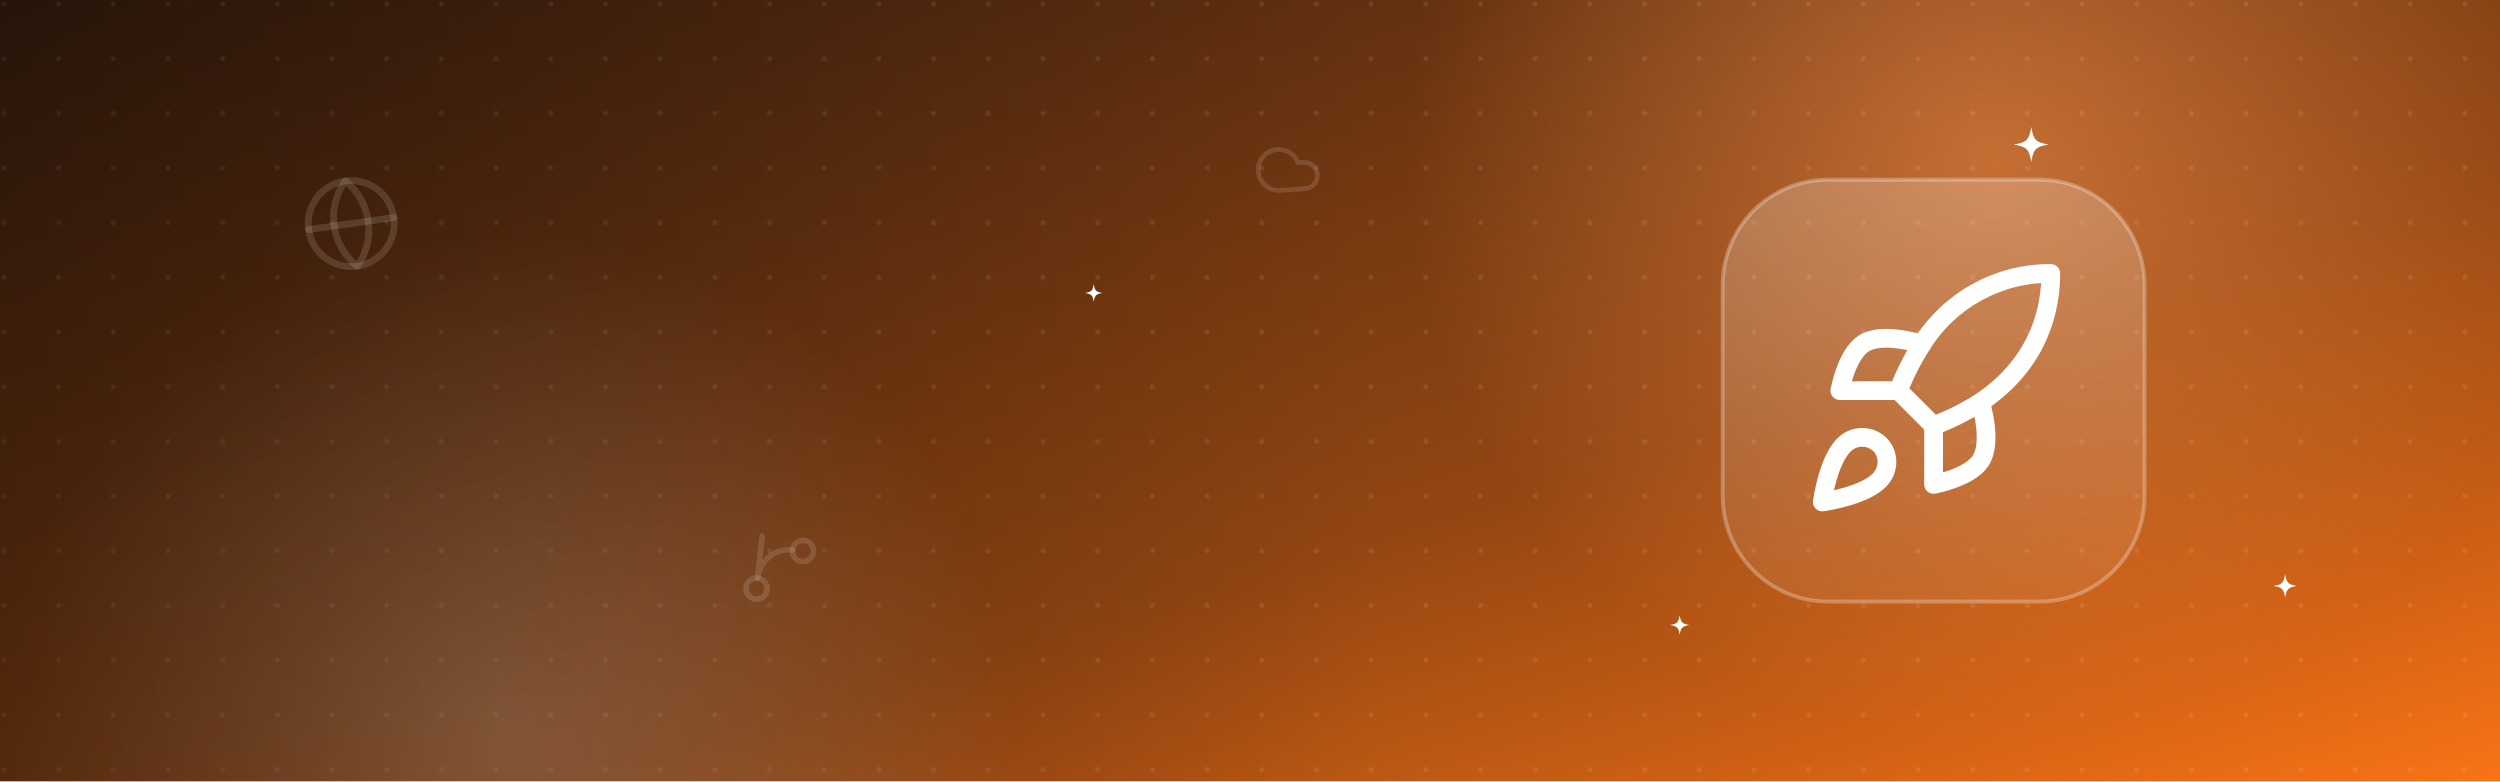
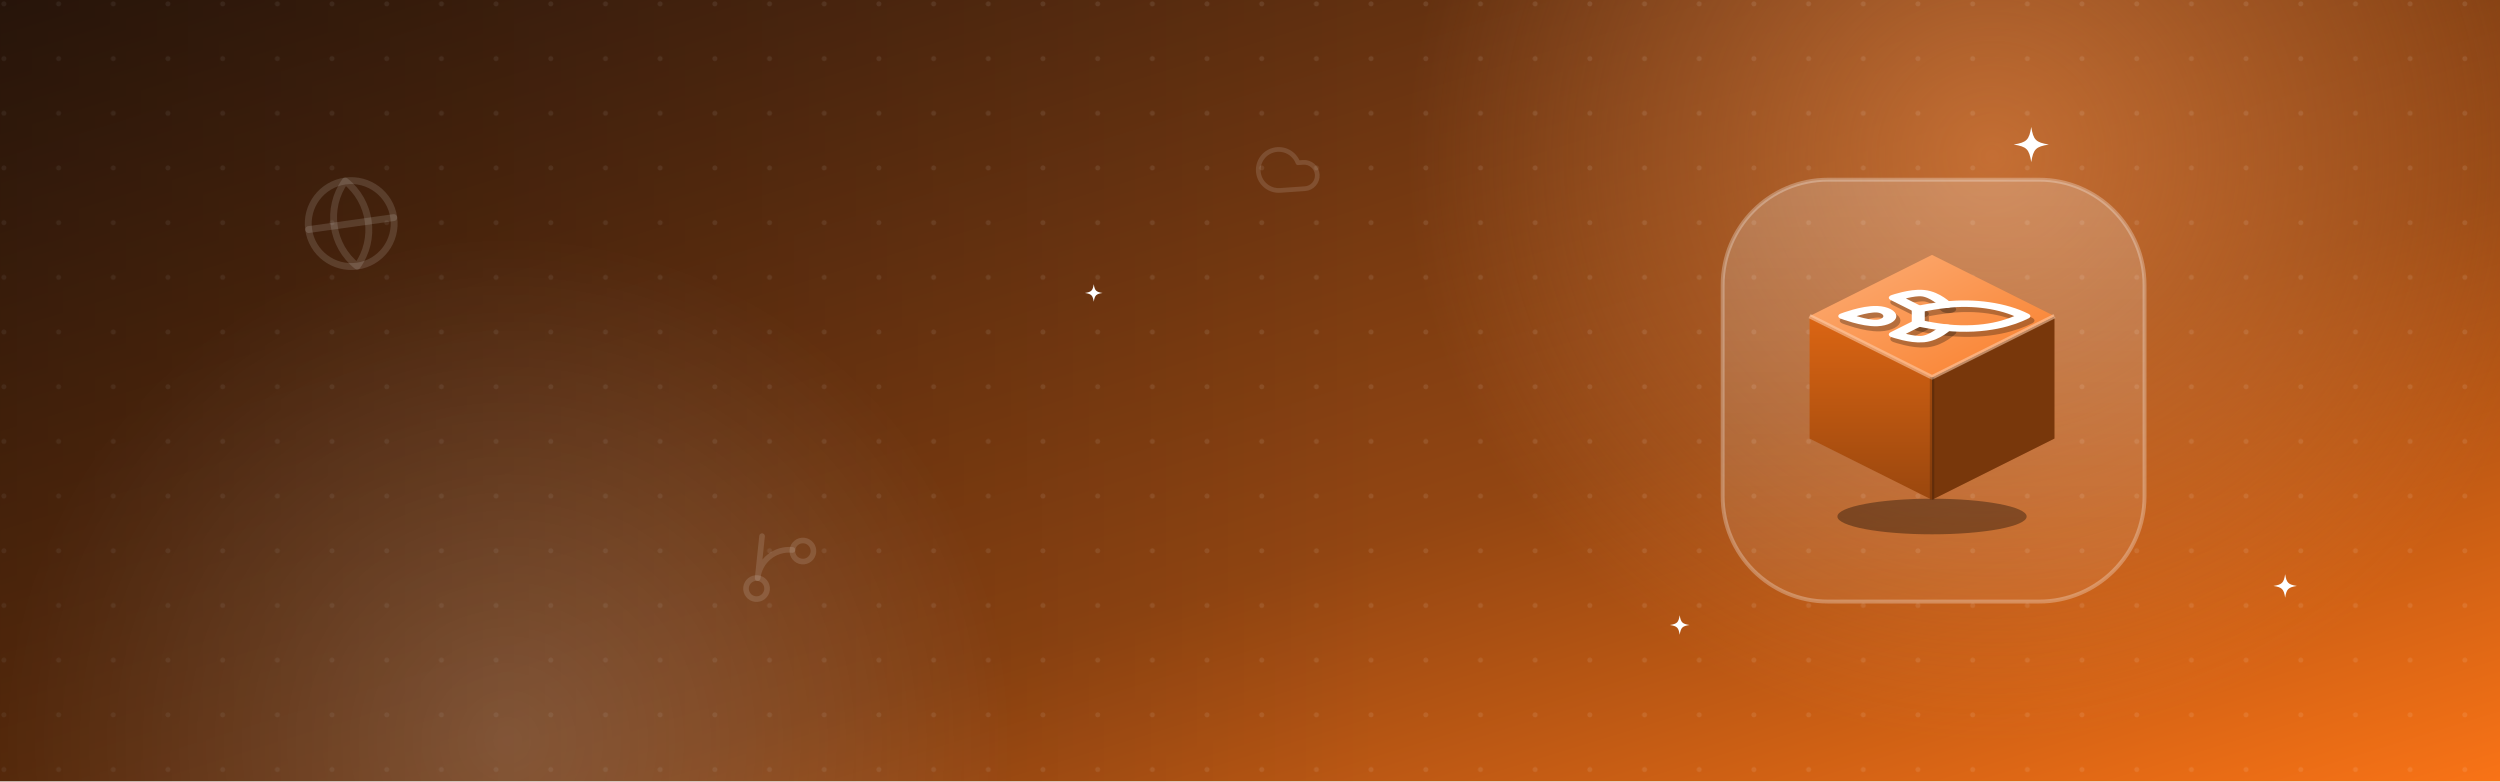
<svg xmlns="http://www.w3.org/2000/svg" viewBox="0 0 1280 400" role="img" aria-hidden="true">
  <defs>
    <linearGradient id="bg" x1="0" y1="0" x2="1" y2="1">
      <stop offset="0" stop-color="#3b1f0f" />
      <stop offset=".62" stop-color="#934612" />
      <stop offset="1" stop-color="#f97316" />
    </linearGradient>
    <radialGradient id="o1">
      <stop offset="0" stop-color="#fb9650" stop-opacity=".55" />
      <stop offset="1" stop-color="#fb9650" stop-opacity="0" />
    </radialGradient>
    <radialGradient id="o2">
      <stop offset="0" stop-color="#ffffff" stop-opacity=".22" />
      <stop offset="1" stop-color="#ffffff" stop-opacity="0" />
    </radialGradient>
    <pattern id="dots" width="28" height="28" patternUnits="userSpaceOnUse">
      <circle cx="2" cy="2" r="1.3" fill="#ffffff" fill-opacity=".09" />
    </pattern>
    <linearGradient id="glass" x1="0" y1="0" x2="0" y2="1">
      <stop offset="0" stop-color="#ffffff" stop-opacity=".22" />
      <stop offset="1" stop-color="#ffffff" stop-opacity=".06" />
    </linearGradient>
    <linearGradient id="fade" x1="0" y1="0" x2="1" y2="0">
      <stop offset="0" stop-color="#000" stop-opacity=".35" />
      <stop offset=".55" stop-color="#000" stop-opacity="0" />
    </linearGradient>
+     <linearGradient id="bbt" x1="0" y1="0" x2="1" y2="1">
+       <stop offset="0" stop-color="#fcae78" />
+       <stop offset="1" stop-color="#f97e29" />
+     </linearGradient>
+     <linearGradient id="bbl" x1="0" y1="0" x2="0" y2="1">
+       <stop offset="0" stop-color="#db6513" />
+       <stop offset="1" stop-color="#9a470e" />
+     </linearGradient>
+     <linearGradient id="bbsh" x1="0" y1="0" x2="1" y2="0">
+       <stop offset="0" stop-color="#fff" stop-opacity="0" />
+       <stop offset=".5" stop-color="#fff" stop-opacity=".55" />
+       <stop offset="1" stop-color="#fff" stop-opacity="0" />
+     </linearGradient>
+     <clipPath id="bbc">
+       <path d="M32 10 L54 21 L32 32 L10 21 Z" />
+     </clipPath>
  </defs>
  <style>.b1,.b2,.f,.s,.k{transform-box:fill-box;transform-origin:50% 50%}
@keyframes b1{to{transform:translate(-90px,40px) scale(1.15)}}@keyframes b2{to{transform:translate(70px,-30px) scale(.9)}}
@keyframes f{0%,100%{transform:translateY(0)}50%{transform:translateY(-10px)}}
@keyframes s{0%,100%{opacity:.25;transform:scale(.5) rotate(0)}50%{opacity:.95;transform:scale(1) rotate(45deg)}}
@keyframes k{0%,100%{transform:translateY(0)}50%{transform:translateY(-6px)}}
.b1{animation:b1 16s ease-in-out infinite alternate}.b2{animation:b2 19s ease-in-out infinite alternate}
.f{animation:f 9s ease-in-out infinite}.f1{animation-duration:11s;animation-delay:-3s}.f2{animation-duration:13s;animation-delay:-6s}
.s{animation:s 3.4s ease-in-out infinite}.k{animation:k 6s ease-in-out infinite}
- @media (prefers-reduced-motion:reduce){.b1,.b2,.f,.s,.k{animation:none!important}}</style>
+ @media (prefers-reduced-motion:reduce){.b1,.b2,.f,.s,.k{animation:none!important}}.bbbob,.bbshadow{transform-box:fill-box;transform-origin:50% 50%}@keyframes bbb{0%,100%{transform:translateY(0)}50%{transform:translateY(-2.2px)}}@keyframes bbsd{0%,100%{transform:scaleX(1);opacity:.35}50%{transform:scaleX(.86);opacity:.22}}@keyframes bbs{0%,55%{transform:translateX(0)}100%{transform:translateX(78px)}}@keyframes bbg{0%,100%{opacity:.9}50%{opacity:1}}.bbbob{animation:bbb 4.2s ease-in-out infinite}.bbshadow{animation:bbsd 4.2s ease-in-out infinite}.bbshine{animation:bbs 5.5s ease-in-out infinite}.bbglow{animation:bbg 4.2s ease-in-out infinite}</style>
  <rect width="1280" height="400" fill="url(#bg)" />
  <circle class="b1" cx="1020" cy="80" r="300" fill="url(#o1)" />
  <circle class="b2" cx="260" cy="380" r="260" fill="url(#o2)" />
  <rect width="1280" height="400" fill="url(#dots)" />
  <rect width="1280" height="400" fill="url(#fade)" />
  <g transform="translate(150 92) rotate(-8) scale(2.2)">
    <g class="f f0" fill="none" stroke="#ffffff" stroke-opacity=".13" stroke-width="1.6" stroke-linecap="round" stroke-linejoin="round">
      <circle cx="12" cy="12" r="10" />
      <path d="M12 2a14.5 14.5 0 0 0 0 20 14.5 14.5 0 0 0 0-20" />
      <path d="M2 12h20" />
    </g>
  </g>
  <g transform="translate(380 268) rotate(6) scale(1.8)">
    <g class="f f1" fill="none" stroke="#ffffff" stroke-opacity=".13" stroke-width="1.6" stroke-linecap="round" stroke-linejoin="round">
      <path d="M15 6a9 9 0 0 0-9 9V3" />
      <circle cx="18" cy="6" r="3" />
      <circle cx="6" cy="18" r="3" />
    </g>
  </g>
  <g transform="translate(640 70) rotate(-4) scale(1.5)">
    <g class="f f2" fill="none" stroke="#ffffff" stroke-opacity=".13" stroke-width="1.6" stroke-linecap="round" stroke-linejoin="round">
      <path d="M17.5 19H9a7 7 0 1 1 6.71-9h1.79a4.5 4.5 0 1 1 0 9Z" />
    </g>
  </g>
  <g class="k">
    <rect x="882" y="92" width="216" height="216" rx="54" fill="url(#glass)" stroke="#ffffff" stroke-opacity=".28" stroke-width="2" />
-     <g transform="translate(918 128) scale(6)" fill="none" stroke="#ffffff" stroke-width="1.6" stroke-linecap="round" stroke-linejoin="round">
-       <path d="M12 15v5s3.03-.55 4-2c1.08-1.62 0-5 0-5" />
-       <path d="M4.5 16.5c-1.5 1.26-2 5-2 5s3.74-.5 5-2c.71-.84.7-2.13-.09-2.91a2.18 2.18 0 0 0-2.91-.09" />
-       <path d="M9 12a22 22 0 0 1 2-3.95A12.88 12.88 0 0 1 22 2c0 2.72-.78 7.5-6 11a22.4 22.4 0 0 1-4 2z" />
-       <path d="M9 12H4s.55-3.03 2-4c1.62-1.08 5 .05 5 .05" />
+     <g transform="translate(898 102) scale(2.85)">
+       <g class="bbbob">
+         <ellipse cx="32" cy="57" rx="17" ry="3.2" fill="#000" opacity=".35" class="bbshadow" />
+         <path d="M10 21 L32 32 V54 L10 43 Z" fill="url(#bbl)" />
+         <path d="M54 21 L32 32 V54 L54 43 Z" fill="#78370b" />
+         <path d="M32 10 L54 21 L32 32 L10 21 Z" fill="url(#bbt)" />
+         <path d="M10 21 L32 32 L54 21" fill="none" stroke="#fdcead" stroke-opacity=".55" stroke-width=".8" stroke-linejoin="round" />
+         <path d="M32 32 V54" stroke="#000" stroke-opacity=".18" stroke-width=".8" />
+         <g clip-path="url(#bbc)">
+           <rect class="bbshine" x="-14" y="6" width="14" height="30" fill="url(#bbsh)" transform="skewX(-25)" />
+         </g>
+         <g transform="translate(.5 .8)">
+           <g transform="matrix(0.825 0.4125 -0.825 0.4125 32 11.100)" fill="none" stroke="#000" stroke-opacity=".28" stroke-width="2.4" stroke-linecap="round" stroke-linejoin="round">
+             <path d="M12 15v5s3.03-.55 4-2c1.08-1.62 0-5 0-5" />
+             <path d="M4.5 16.5c-1.5 1.26-2 5-2 5s3.74-.5 5-2c.71-.84.7-2.13-.09-2.91a2.18 2.18 0 0 0-2.91-.09" />
+             <path d="M9 12a22 22 0 0 1 2-3.95A12.88 12.88 0 0 1 22 2c0 2.72-.78 7.5-6 11a22.4 22.4 0 0 1-4 2z" />
+             <path d="M9 12H4s.55-3.03 2-4c1.62-1.08 5 .05 5 .05" />
+           </g>
+         </g>
+         <g class="bbglow" transform="matrix(0.825 0.4125 -0.825 0.4125 32 11.100)" fill="none" stroke="#fff" stroke-width="2" stroke-linecap="round" stroke-linejoin="round">
+           <path d="M12 15v5s3.03-.55 4-2c1.08-1.62 0-5 0-5" />
+           <path d="M4.5 16.5c-1.5 1.26-2 5-2 5s3.74-.5 5-2c.71-.84.7-2.13-.09-2.91a2.18 2.18 0 0 0-2.91-.09" />
+           <path d="M9 12a22 22 0 0 1 2-3.95A12.88 12.88 0 0 1 22 2c0 2.72-.78 7.5-6 11a22.4 22.4 0 0 1-4 2z" />
+           <path d="M9 12H4s.55-3.03 2-4c1.62-1.08 5 .05 5 .05" />
+         </g>
+       </g>
    </g>
  </g>
  <g transform="translate(1040 74) scale(0.9)">
    <path class="s" style="animation-delay:0s" d="M0 -10 C1.2 -2.6 2.6 -1.2 10 0 C2.6 1.2 1.2 2.6 0 10 C-1.2 2.6 -2.6 1.2 -10 0 C-2.6 -1.2 -1.2 -2.6 0 -10Z" fill="#ffffff" />
  </g>
  <g transform="translate(1170 300) scale(0.6)">
    <path class="s" style="animation-delay:1.1s" d="M0 -10 C1.2 -2.6 2.6 -1.2 10 0 C2.6 1.2 1.2 2.6 0 10 C-1.2 2.6 -2.6 1.2 -10 0 C-2.6 -1.2 -1.2 -2.6 0 -10Z" fill="#ffffff" />
  </g>
  <g transform="translate(860 320) scale(0.5)">
    <path class="s" style="animation-delay:2.2s" d="M0 -10 C1.2 -2.6 2.6 -1.2 10 0 C2.6 1.2 1.2 2.6 0 10 C-1.2 2.6 -2.6 1.2 -10 0 C-2.6 -1.2 -1.2 -2.6 0 -10Z" fill="#ffffff" />
  </g>
  <g transform="translate(560 150) scale(0.45)">
    <path class="s" style="animation-delay:0.6s" d="M0 -10 C1.2 -2.6 2.6 -1.2 10 0 C2.6 1.2 1.2 2.6 0 10 C-1.2 2.6 -2.6 1.2 -10 0 C-2.6 -1.2 -1.2 -2.6 0 -10Z" fill="#ffffff" />
  </g>
</svg>
